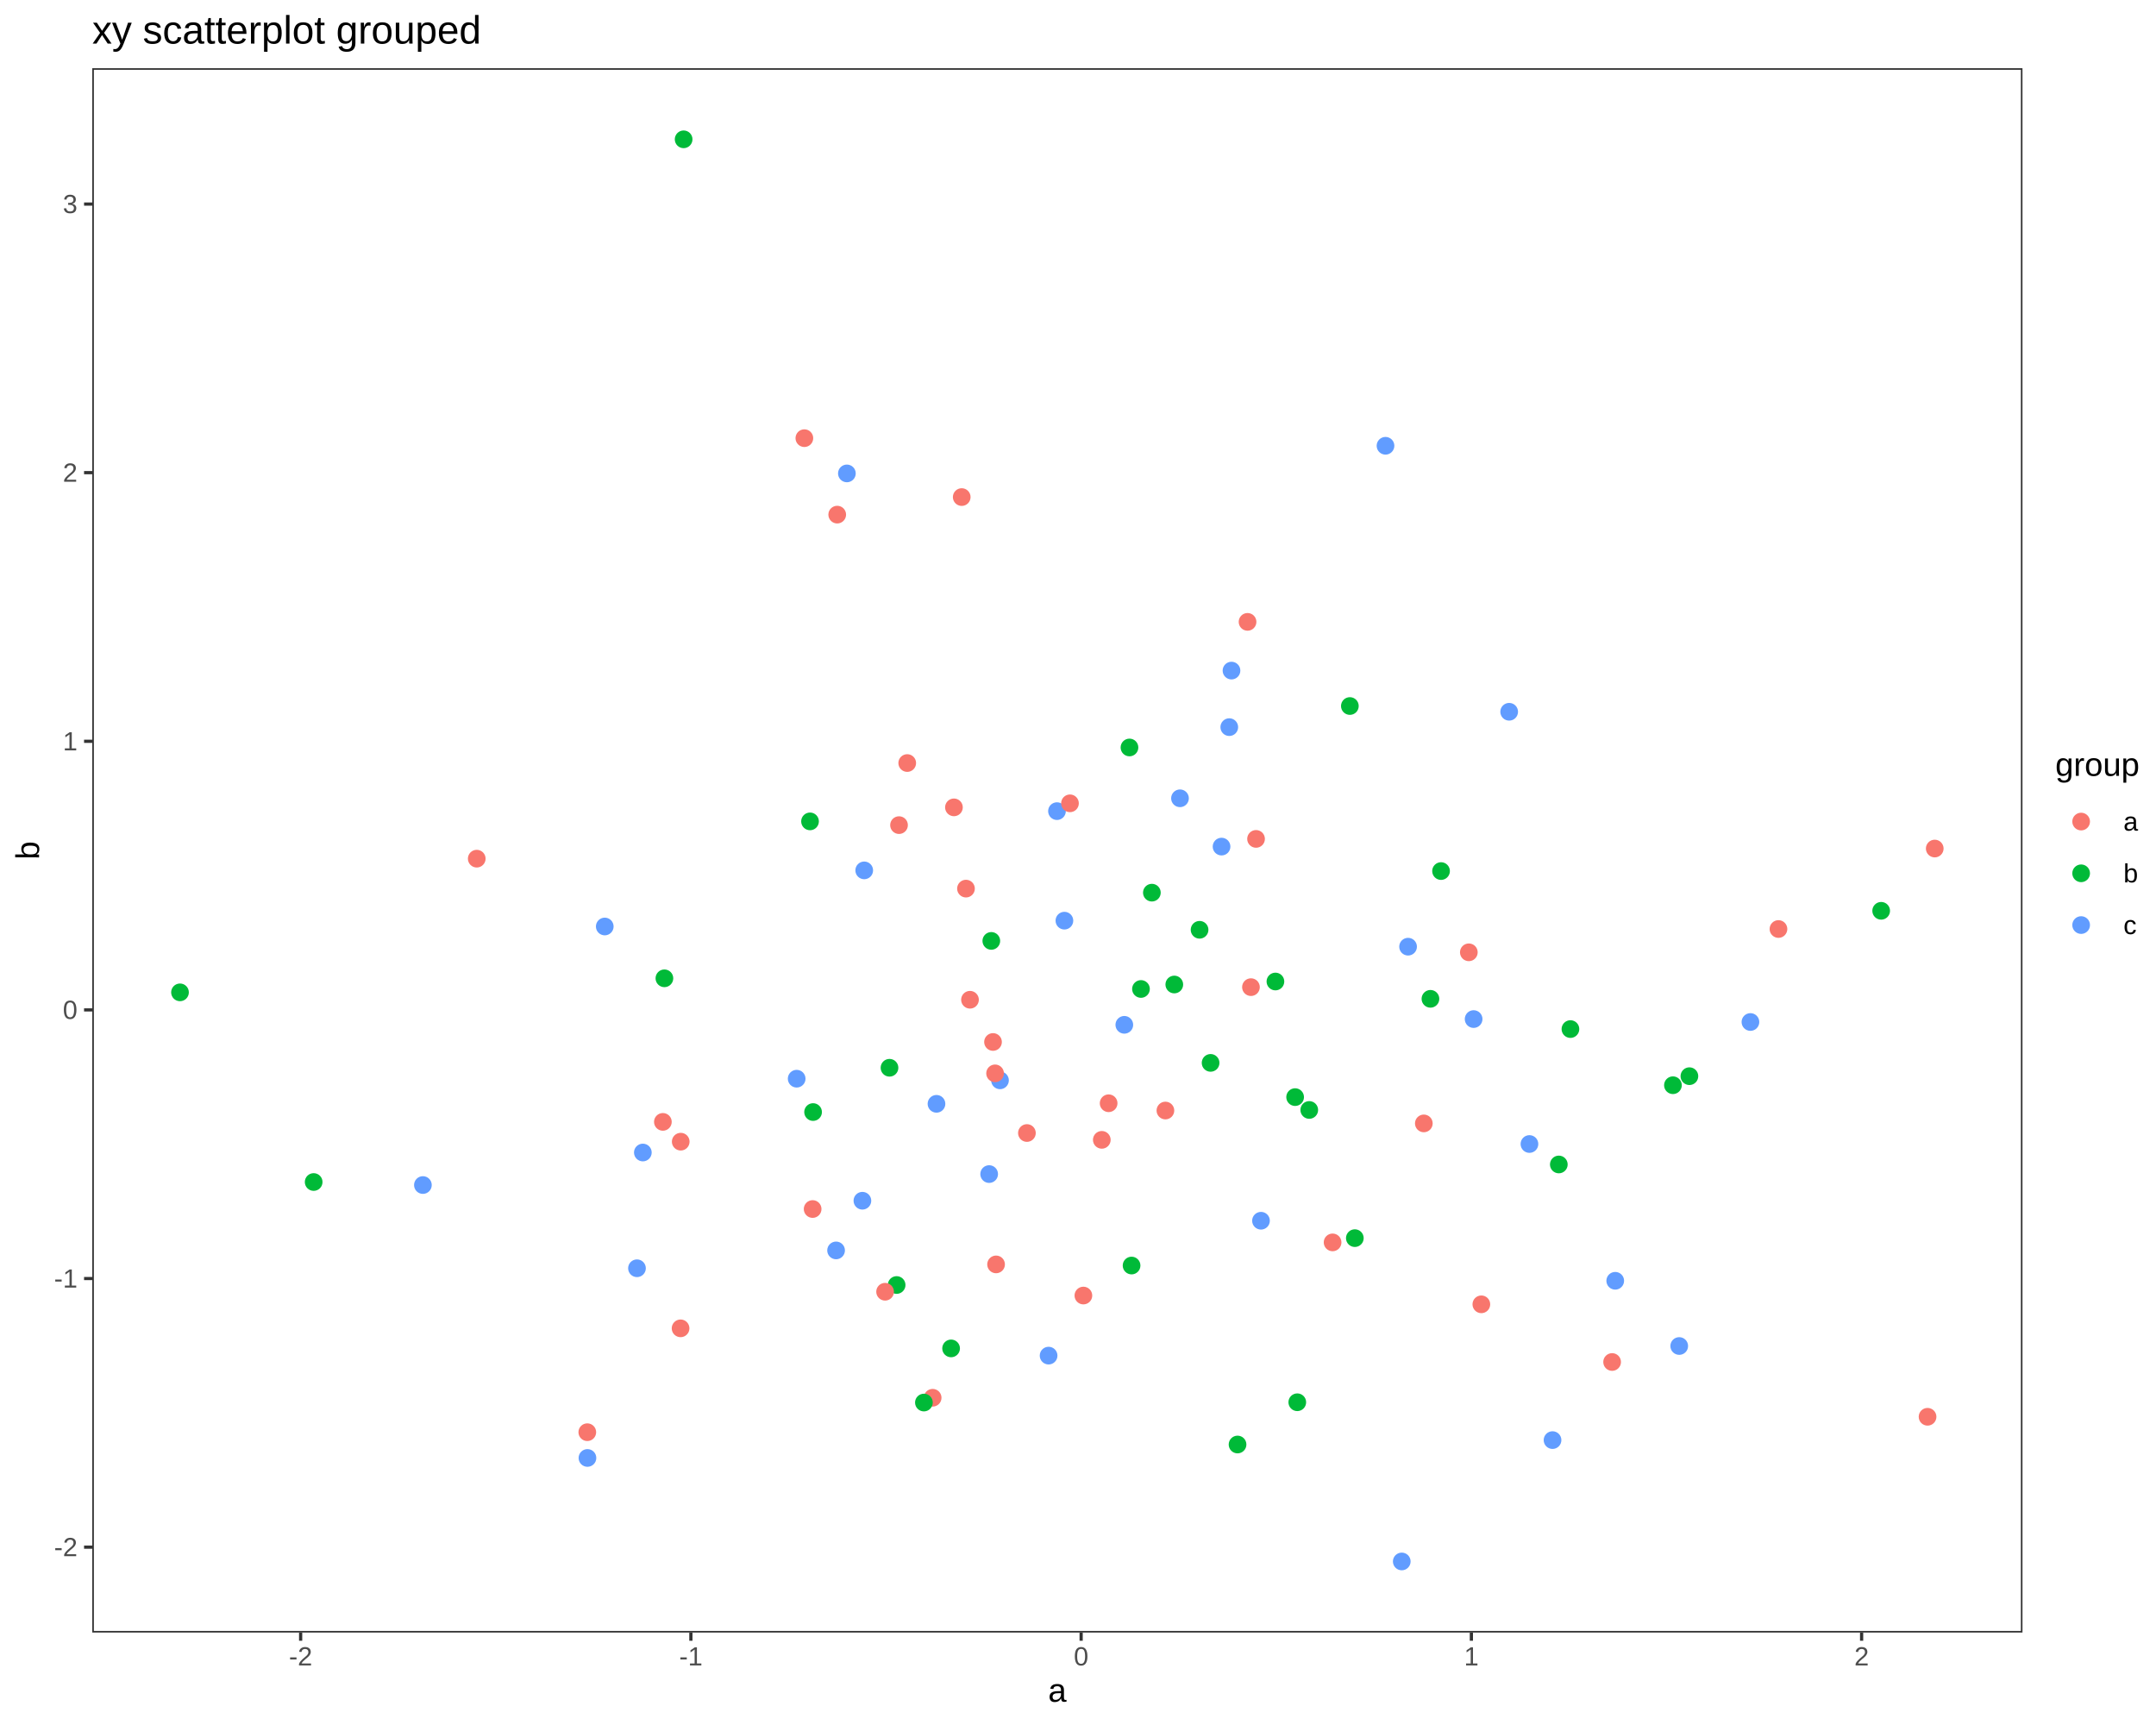
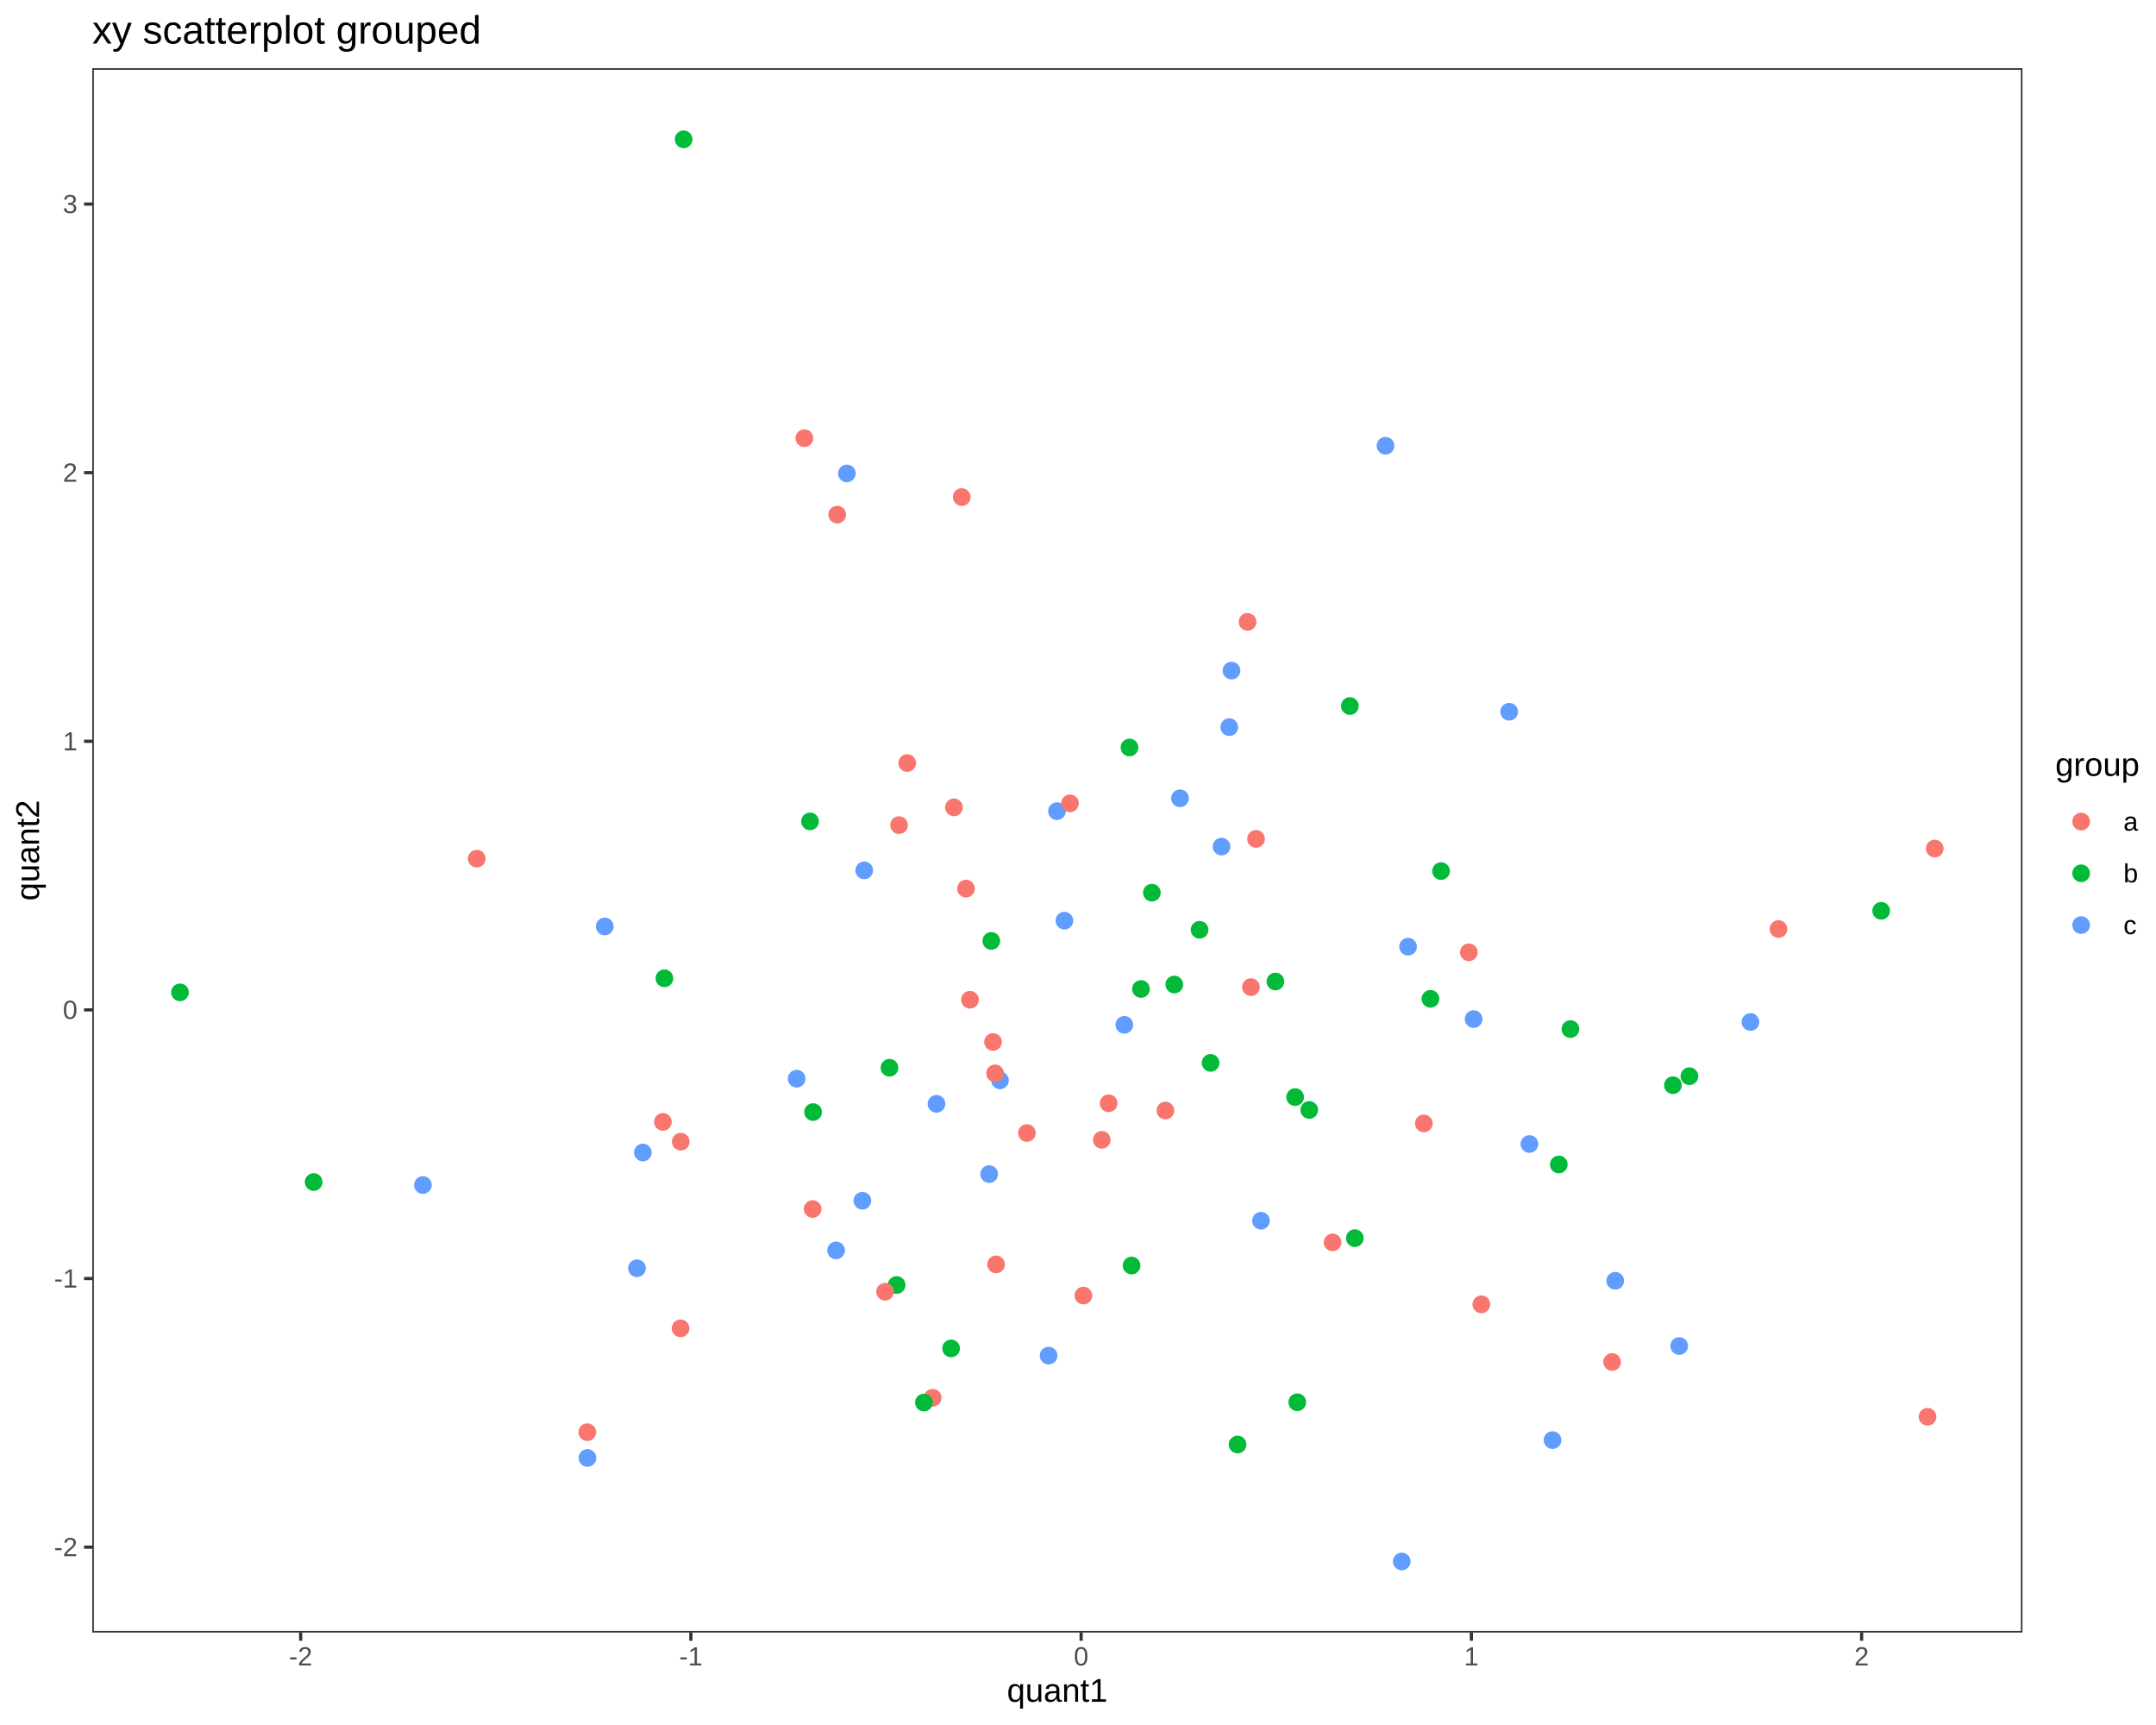
<svg xmlns="http://www.w3.org/2000/svg" viewBox="0 0 720.00 576.00">
  <defs>
    <style type="text/css">
    line, polyline, polygon, path, rect, circle {
      fill: none;
      stroke: #000000;
      stroke-linecap: round;
      stroke-linejoin: round;
      stroke-miterlimit: 10.00;
    }
  </style>
  </defs>
  <rect width="100%" height="100%" style="stroke: none; fill: #FFFFFF;" />
  <rect x="0.00" y="0.00" width="720.00" height="576.00" style="stroke-width: 1.07; stroke: #FFFFFF; fill: #FFFFFF;" />
  <defs>
    <clipPath id="cpMzAuODF8Njc1LjQxfDU0NS4xM3wyMi43Nw==">
      <rect x="30.81" y="22.77" width="644.60" height="522.36" />
    </clipPath>
  </defs>
  <rect x="30.81" y="22.77" width="644.60" height="522.36" style="stroke-width: 1.07; stroke: none; fill: #FFFFFF;" clip-path="url(#cpMzAuODF8Njc1LjQxfDU0NS4xM3wyMi43Nw==)" />
  <circle cx="288.00" cy="400.94" r="1.95pt" style="stroke-width: 0.71; stroke: #619CFF; fill: #619CFF;" clip-path="url(#cpMzAuODF8Njc1LjQxfDU0NS4xM3wyMi43Nw==)" />
  <circle cx="331.05" cy="314.18" r="1.95pt" style="stroke-width: 0.71; stroke: #00BA38; fill: #00BA38;" clip-path="url(#cpMzAuODF8Njc1LjQxfDU0NS4xM3wyMi43Nw==)" />
  <circle cx="564.18" cy="359.35" r="1.95pt" style="stroke-width: 0.71; stroke: #00BA38; fill: #00BA38;" clip-path="url(#cpMzAuODF8Njc1LjQxfDU0NS4xM3wyMi43Nw==)" />
  <circle cx="370.23" cy="368.39" r="1.95pt" style="stroke-width: 0.71; stroke: #F8766D; fill: #F8766D;" clip-path="url(#cpMzAuODF8Njc1LjQxfDU0NS4xM3wyMi43Nw==)" />
  <circle cx="377.89" cy="422.58" r="1.95pt" style="stroke-width: 0.71; stroke: #00BA38; fill: #00BA38;" clip-path="url(#cpMzAuODF8Njc1LjQxfDU0NS4xM3wyMi43Nw==)" />
  <circle cx="584.56" cy="341.26" r="1.95pt" style="stroke-width: 0.71; stroke: #619CFF; fill: #619CFF;" clip-path="url(#cpMzAuODF8Njc1LjQxfDU0NS4xM3wyMi43Nw==)" />
  <circle cx="421.11" cy="407.62" r="1.95pt" style="stroke-width: 0.71; stroke: #619CFF; fill: #619CFF;" clip-path="url(#cpMzAuODF8Njc1LjQxfDU0NS4xM3wyMi43Nw==)" />
  <circle cx="196.18" cy="486.83" r="1.95pt" style="stroke-width: 0.71; stroke: #619CFF; fill: #619CFF;" clip-path="url(#cpMzAuODF8Njc1LjQxfDU0NS4xM3wyMi43Nw==)" />
  <circle cx="271.53" cy="371.33" r="1.95pt" style="stroke-width: 0.71; stroke: #00BA38; fill: #00BA38;" clip-path="url(#cpMzAuODF8Njc1LjQxfDU0NS4xM3wyMi43Nw==)" />
  <circle cx="302.97" cy="254.79" r="1.95pt" style="stroke-width: 0.71; stroke: #F8766D; fill: #F8766D;" clip-path="url(#cpMzAuODF8Njc1LjQxfDU0NS4xM3wyMi43Nw==)" />
  <circle cx="520.57" cy="388.83" r="1.95pt" style="stroke-width: 0.71; stroke: #00BA38; fill: #00BA38;" clip-path="url(#cpMzAuODF8Njc1LjQxfDU0NS4xM3wyMi43Nw==)" />
  <circle cx="407.94" cy="282.69" r="1.95pt" style="stroke-width: 0.71; stroke: #619CFF; fill: #619CFF;" clip-path="url(#cpMzAuODF8Njc1LjQxfDU0NS4xM3wyMi43Nw==)" />
  <circle cx="413.28" cy="482.34" r="1.95pt" style="stroke-width: 0.71; stroke: #00BA38; fill: #00BA38;" clip-path="url(#cpMzAuODF8Njc1LjQxfDU0NS4xM3wyMi43Nw==)" />
  <circle cx="375.47" cy="342.20" r="1.95pt" style="stroke-width: 0.71; stroke: #619CFF; fill: #619CFF;" clip-path="url(#cpMzAuODF8Njc1LjQxfDU0NS4xM3wyMi43Nw==)" />
  <circle cx="288.61" cy="290.63" r="1.95pt" style="stroke-width: 0.71; stroke: #619CFF; fill: #619CFF;" clip-path="url(#cpMzAuODF8Njc1LjQxfDU0NS4xM3wyMi43Nw==)" />
  <circle cx="593.92" cy="310.21" r="1.95pt" style="stroke-width: 0.71; stroke: #F8766D; fill: #F8766D;" clip-path="url(#cpMzAuODF8Njc1LjQxfDU0NS4xM3wyMi43Nw==)" />
  <circle cx="425.93" cy="327.74" r="1.95pt" style="stroke-width: 0.71; stroke: #00BA38; fill: #00BA38;" clip-path="url(#cpMzAuODF8Njc1LjQxfDU0NS4xM3wyMi43Nw==)" />
  <circle cx="104.75" cy="394.69" r="1.95pt" style="stroke-width: 0.71; stroke: #00BA38; fill: #00BA38;" clip-path="url(#cpMzAuODF8Njc1LjQxfDU0NS4xM3wyMi43Nw==)" />
  <circle cx="452.45" cy="413.43" r="1.95pt" style="stroke-width: 0.71; stroke: #00BA38; fill: #00BA38;" clip-path="url(#cpMzAuODF8Njc1LjQxfDU0NS4xM3wyMi43Nw==)" />
  <circle cx="299.43" cy="429.08" r="1.95pt" style="stroke-width: 0.71; stroke: #00BA38; fill: #00BA38;" clip-path="url(#cpMzAuODF8Njc1LjQxfDU0NS4xM3wyMi43Nw==)" />
  <circle cx="221.88" cy="326.67" r="1.95pt" style="stroke-width: 0.71; stroke: #00BA38; fill: #00BA38;" clip-path="url(#cpMzAuODF8Njc1LjQxfDU0NS4xM3wyMi43Nw==)" />
  <circle cx="332.64" cy="422.20" r="1.95pt" style="stroke-width: 0.71; stroke: #F8766D; fill: #F8766D;" clip-path="url(#cpMzAuODF8Njc1LjQxfDU0NS4xM3wyMi43Nw==)" />
  <circle cx="227.33" cy="381.22" r="1.95pt" style="stroke-width: 0.71; stroke: #F8766D; fill: #F8766D;" clip-path="url(#cpMzAuODF8Njc1LjQxfDU0NS4xM3wyMi43Nw==)" />
  <circle cx="266.05" cy="360.19" r="1.95pt" style="stroke-width: 0.71; stroke: #619CFF; fill: #619CFF;" clip-path="url(#cpMzAuODF8Njc1LjQxfDU0NS4xM3wyMi43Nw==)" />
  <circle cx="279.59" cy="171.84" r="1.95pt" style="stroke-width: 0.71; stroke: #F8766D; fill: #F8766D;" clip-path="url(#cpMzAuODF8Njc1LjQxfDU0NS4xM3wyMi43Nw==)" />
  <circle cx="141.23" cy="395.70" r="1.95pt" style="stroke-width: 0.71; stroke: #619CFF; fill: #619CFF;" clip-path="url(#cpMzAuODF8Njc1LjQxfDU0NS4xM3wyMi43Nw==)" />
  <circle cx="470.23" cy="316.11" r="1.95pt" style="stroke-width: 0.71; stroke: #619CFF; fill: #619CFF;" clip-path="url(#cpMzAuODF8Njc1LjQxfDU0NS4xM3wyMi43Nw==)" />
  <circle cx="381.03" cy="330.23" r="1.95pt" style="stroke-width: 0.71; stroke: #00BA38; fill: #00BA38;" clip-path="url(#cpMzAuODF8Njc1LjQxfDU0NS4xM3wyMi43Nw==)" />
  <circle cx="212.72" cy="423.49" r="1.95pt" style="stroke-width: 0.71; stroke: #619CFF; fill: #619CFF;" clip-path="url(#cpMzAuODF8Njc1LjQxfDU0NS4xM3wyMi43Nw==)" />
  <circle cx="524.45" cy="343.62" r="1.95pt" style="stroke-width: 0.71; stroke: #00BA38; fill: #00BA38;" clip-path="url(#cpMzAuODF8Njc1LjQxfDU0NS4xM3wyMi43Nw==)" />
  <circle cx="416.62" cy="207.65" r="1.95pt" style="stroke-width: 0.71; stroke: #F8766D; fill: #F8766D;" clip-path="url(#cpMzAuODF8Njc1LjQxfDU0NS4xM3wyMi43Nw==)" />
  <circle cx="322.59" cy="296.72" r="1.95pt" style="stroke-width: 0.71; stroke: #F8766D; fill: #F8766D;" clip-path="url(#cpMzAuODF8Njc1LjQxfDU0NS4xM3wyMi43Nw==)" />
  <circle cx="477.70" cy="333.52" r="1.95pt" style="stroke-width: 0.71; stroke: #00BA38; fill: #00BA38;" clip-path="url(#cpMzAuODF8Njc1LjQxfDU0NS4xM3wyMi43Nw==)" />
  <circle cx="475.49" cy="375.12" r="1.95pt" style="stroke-width: 0.71; stroke: #F8766D; fill: #F8766D;" clip-path="url(#cpMzAuODF8Njc1LjQxfDU0NS4xM3wyMi43Nw==)" />
  <circle cx="468.12" cy="521.39" r="1.95pt" style="stroke-width: 0.71; stroke: #619CFF; fill: #619CFF;" clip-path="url(#cpMzAuODF8Njc1LjQxfDU0NS4xM3wyMi43Nw==)" />
  <circle cx="450.79" cy="235.75" r="1.95pt" style="stroke-width: 0.71; stroke: #00BA38; fill: #00BA38;" clip-path="url(#cpMzAuODF8Njc1LjQxfDU0NS4xM3wyMi43Nw==)" />
  <circle cx="433.23" cy="468.23" r="1.95pt" style="stroke-width: 0.71; stroke: #00BA38; fill: #00BA38;" clip-path="url(#cpMzAuODF8Njc1LjQxfDU0NS4xM3wyMi43Nw==)" />
  <circle cx="352.98" cy="270.85" r="1.95pt" style="stroke-width: 0.71; stroke: #619CFF; fill: #619CFF;" clip-path="url(#cpMzAuODF8Njc1LjQxfDU0NS4xM3wyMi43Nw==)" />
  <circle cx="321.17" cy="165.98" r="1.95pt" style="stroke-width: 0.71; stroke: #F8766D; fill: #F8766D;" clip-path="url(#cpMzAuODF8Njc1LjQxfDU0NS4xM3wyMi43Nw==)" />
  <circle cx="311.46" cy="466.73" r="1.95pt" style="stroke-width: 0.71; stroke: #F8766D; fill: #F8766D;" clip-path="url(#cpMzAuODF8Njc1LjQxfDU0NS4xM3wyMi43Nw==)" />
  <circle cx="270.51" cy="274.27" r="1.95pt" style="stroke-width: 0.71; stroke: #00BA38; fill: #00BA38;" clip-path="url(#cpMzAuODF8Njc1LjQxfDU0NS4xM3wyMi43Nw==)" />
  <circle cx="333.95" cy="360.74" r="1.95pt" style="stroke-width: 0.71; stroke: #619CFF; fill: #619CFF;" clip-path="url(#cpMzAuODF8Njc1LjQxfDU0NS4xM3wyMi43Nw==)" />
  <circle cx="196.13" cy="478.23" r="1.95pt" style="stroke-width: 0.71; stroke: #F8766D; fill: #F8766D;" clip-path="url(#cpMzAuODF8Njc1LjQxfDU0NS4xM3wyMi43Nw==)" />
  <circle cx="643.71" cy="473.08" r="1.95pt" style="stroke-width: 0.71; stroke: #F8766D; fill: #F8766D;" clip-path="url(#cpMzAuODF8Njc1LjQxfDU0NS4xM3wyMi43Nw==)" />
  <circle cx="518.47" cy="480.87" r="1.95pt" style="stroke-width: 0.71; stroke: #619CFF; fill: #619CFF;" clip-path="url(#cpMzAuODF8Njc1LjQxfDU0NS4xM3wyMi43Nw==)" />
  <circle cx="214.68" cy="384.84" r="1.95pt" style="stroke-width: 0.71; stroke: #619CFF; fill: #619CFF;" clip-path="url(#cpMzAuODF8Njc1LjQxfDU0NS4xM3wyMi43Nw==)" />
  <circle cx="308.54" cy="468.33" r="1.95pt" style="stroke-width: 0.71; stroke: #00BA38; fill: #00BA38;" clip-path="url(#cpMzAuODF8Njc1LjQxfDU0NS4xM3wyMi43Nw==)" />
  <circle cx="300.23" cy="275.52" r="1.95pt" style="stroke-width: 0.71; stroke: #F8766D; fill: #F8766D;" clip-path="url(#cpMzAuODF8Njc1LjQxfDU0NS4xM3wyMi43Nw==)" />
  <circle cx="462.69" cy="148.85" r="1.95pt" style="stroke-width: 0.71; stroke: #619CFF; fill: #619CFF;" clip-path="url(#cpMzAuODF8Njc1LjQxfDU0NS4xM3wyMi43Nw==)" />
  <circle cx="350.18" cy="452.66" r="1.95pt" style="stroke-width: 0.71; stroke: #619CFF; fill: #619CFF;" clip-path="url(#cpMzAuODF8Njc1LjQxfDU0NS4xM3wyMi43Nw==)" />
  <circle cx="394.06" cy="266.56" r="1.95pt" style="stroke-width: 0.71; stroke: #619CFF; fill: #619CFF;" clip-path="url(#cpMzAuODF8Njc1LjQxfDU0NS4xM3wyMi43Nw==)" />
  <circle cx="357.32" cy="268.24" r="1.95pt" style="stroke-width: 0.71; stroke: #F8766D; fill: #F8766D;" clip-path="url(#cpMzAuODF8Njc1LjQxfDU0NS4xM3wyMi43Nw==)" />
  <circle cx="355.46" cy="307.42" r="1.95pt" style="stroke-width: 0.71; stroke: #619CFF; fill: #619CFF;" clip-path="url(#cpMzAuODF8Njc1LjQxfDU0NS4xM3wyMi43Nw==)" />
  <circle cx="539.41" cy="427.67" r="1.95pt" style="stroke-width: 0.71; stroke: #619CFF; fill: #619CFF;" clip-path="url(#cpMzAuODF8Njc1LjQxfDU0NS4xM3wyMi43Nw==)" />
  <circle cx="331.62" cy="347.93" r="1.95pt" style="stroke-width: 0.71; stroke: #F8766D; fill: #F8766D;" clip-path="url(#cpMzAuODF8Njc1LjQxfDU0NS4xM3wyMi43Nw==)" />
  <circle cx="558.68" cy="362.37" r="1.95pt" style="stroke-width: 0.71; stroke: #00BA38; fill: #00BA38;" clip-path="url(#cpMzAuODF8Njc1LjQxfDU0NS4xM3wyMi43Nw==)" />
  <circle cx="159.21" cy="286.72" r="1.95pt" style="stroke-width: 0.71; stroke: #F8766D; fill: #F8766D;" clip-path="url(#cpMzAuODF8Njc1LjQxfDU0NS4xM3wyMi43Nw==)" />
  <circle cx="437.23" cy="370.63" r="1.95pt" style="stroke-width: 0.71; stroke: #00BA38; fill: #00BA38;" clip-path="url(#cpMzAuODF8Njc1LjQxfDU0NS4xM3wyMi43Nw==)" />
  <circle cx="377.19" cy="249.59" r="1.95pt" style="stroke-width: 0.71; stroke: #00BA38; fill: #00BA38;" clip-path="url(#cpMzAuODF8Njc1LjQxfDU0NS4xM3wyMi43Nw==)" />
  <circle cx="389.19" cy="370.82" r="1.95pt" style="stroke-width: 0.71; stroke: #F8766D; fill: #F8766D;" clip-path="url(#cpMzAuODF8Njc1LjQxfDU0NS4xM3wyMi43Nw==)" />
  <circle cx="410.52" cy="242.80" r="1.95pt" style="stroke-width: 0.71; stroke: #619CFF; fill: #619CFF;" clip-path="url(#cpMzAuODF8Njc1LjQxfDU0NS4xM3wyMi43Nw==)" />
  <circle cx="295.58" cy="431.33" r="1.95pt" style="stroke-width: 0.71; stroke: #F8766D; fill: #F8766D;" clip-path="url(#cpMzAuODF8Njc1LjQxfDU0NS4xM3wyMi43Nw==)" />
  <circle cx="317.62" cy="450.25" r="1.95pt" style="stroke-width: 0.71; stroke: #00BA38; fill: #00BA38;" clip-path="url(#cpMzAuODF8Njc1LjQxfDU0NS4xM3wyMi43Nw==)" />
  <circle cx="228.30" cy="46.52" r="1.95pt" style="stroke-width: 0.71; stroke: #00BA38; fill: #00BA38;" clip-path="url(#cpMzAuODF8Njc1LjQxfDU0NS4xM3wyMi43Nw==)" />
  <circle cx="221.37" cy="374.61" r="1.95pt" style="stroke-width: 0.71; stroke: #F8766D; fill: #F8766D;" clip-path="url(#cpMzAuODF8Njc1LjQxfDU0NS4xM3wyMi43Nw==)" />
  <circle cx="400.60" cy="310.47" r="1.95pt" style="stroke-width: 0.71; stroke: #00BA38; fill: #00BA38;" clip-path="url(#cpMzAuODF8Njc1LjQxfDU0NS4xM3wyMi43Nw==)" />
  <circle cx="419.46" cy="280.12" r="1.95pt" style="stroke-width: 0.71; stroke: #F8766D; fill: #F8766D;" clip-path="url(#cpMzAuODF8Njc1LjQxfDU0NS4xM3wyMi43Nw==)" />
  <circle cx="367.95" cy="380.61" r="1.95pt" style="stroke-width: 0.71; stroke: #F8766D; fill: #F8766D;" clip-path="url(#cpMzAuODF8Njc1LjQxfDU0NS4xM3wyMi43Nw==)" />
  <circle cx="481.24" cy="290.86" r="1.95pt" style="stroke-width: 0.71; stroke: #00BA38; fill: #00BA38;" clip-path="url(#cpMzAuODF8Njc1LjQxfDU0NS4xM3wyMi43Nw==)" />
  <circle cx="628.22" cy="304.13" r="1.95pt" style="stroke-width: 0.71; stroke: #00BA38; fill: #00BA38;" clip-path="url(#cpMzAuODF8Njc1LjQxfDU0NS4xM3wyMi43Nw==)" />
  <circle cx="297.05" cy="356.54" r="1.95pt" style="stroke-width: 0.71; stroke: #00BA38; fill: #00BA38;" clip-path="url(#cpMzAuODF8Njc1LjQxfDU0NS4xM3wyMi43Nw==)" />
  <circle cx="60.11" cy="331.36" r="1.95pt" style="stroke-width: 0.71; stroke: #00BA38; fill: #00BA38;" clip-path="url(#cpMzAuODF8Njc1LjQxfDU0NS4xM3wyMi43Nw==)" />
  <circle cx="492.12" cy="340.28" r="1.95pt" style="stroke-width: 0.71; stroke: #619CFF; fill: #619CFF;" clip-path="url(#cpMzAuODF8Njc1LjQxfDU0NS4xM3wyMi43Nw==)" />
  <circle cx="268.62" cy="146.31" r="1.95pt" style="stroke-width: 0.71; stroke: #F8766D; fill: #F8766D;" clip-path="url(#cpMzAuODF8Njc1LjQxfDU0NS4xM3wyMi43Nw==)" />
  <circle cx="271.38" cy="403.71" r="1.95pt" style="stroke-width: 0.71; stroke: #F8766D; fill: #F8766D;" clip-path="url(#cpMzAuODF8Njc1LjQxfDU0NS4xM3wyMi43Nw==)" />
  <circle cx="494.70" cy="435.53" r="1.95pt" style="stroke-width: 0.71; stroke: #F8766D; fill: #F8766D;" clip-path="url(#cpMzAuODF8Njc1LjQxfDU0NS4xM3wyMi43Nw==)" />
  <circle cx="323.93" cy="333.83" r="1.95pt" style="stroke-width: 0.71; stroke: #F8766D; fill: #F8766D;" clip-path="url(#cpMzAuODF8Njc1LjQxfDU0NS4xM3wyMi43Nw==)" />
  <circle cx="201.96" cy="309.37" r="1.95pt" style="stroke-width: 0.71; stroke: #619CFF; fill: #619CFF;" clip-path="url(#cpMzAuODF8Njc1LjQxfDU0NS4xM3wyMi43Nw==)" />
  <circle cx="384.67" cy="298.07" r="1.95pt" style="stroke-width: 0.71; stroke: #00BA38; fill: #00BA38;" clip-path="url(#cpMzAuODF8Njc1LjQxfDU0NS4xM3wyMi43Nw==)" />
  <circle cx="342.94" cy="378.33" r="1.95pt" style="stroke-width: 0.71; stroke: #F8766D; fill: #F8766D;" clip-path="url(#cpMzAuODF8Njc1LjQxfDU0NS4xM3wyMi43Nw==)" />
  <circle cx="361.80" cy="432.60" r="1.95pt" style="stroke-width: 0.71; stroke: #F8766D; fill: #F8766D;" clip-path="url(#cpMzAuODF8Njc1LjQxfDU0NS4xM3wyMi43Nw==)" />
  <circle cx="411.26" cy="223.92" r="1.95pt" style="stroke-width: 0.71; stroke: #619CFF; fill: #619CFF;" clip-path="url(#cpMzAuODF8Njc1LjQxfDU0NS4xM3wyMi43Nw==)" />
  <circle cx="312.74" cy="368.58" r="1.95pt" style="stroke-width: 0.71; stroke: #619CFF; fill: #619CFF;" clip-path="url(#cpMzAuODF8Njc1LjQxfDU0NS4xM3wyMi43Nw==)" />
  <circle cx="445.02" cy="414.85" r="1.95pt" style="stroke-width: 0.71; stroke: #F8766D; fill: #F8766D;" clip-path="url(#cpMzAuODF8Njc1LjQxfDU0NS4xM3wyMi43Nw==)" />
  <circle cx="332.31" cy="358.41" r="1.95pt" style="stroke-width: 0.71; stroke: #F8766D; fill: #F8766D;" clip-path="url(#cpMzAuODF8Njc1LjQxfDU0NS4xM3wyMi43Nw==)" />
  <circle cx="404.28" cy="354.91" r="1.95pt" style="stroke-width: 0.71; stroke: #00BA38; fill: #00BA38;" clip-path="url(#cpMzAuODF8Njc1LjQxfDU0NS4xM3wyMi43Nw==)" />
  <circle cx="503.99" cy="237.67" r="1.95pt" style="stroke-width: 0.71; stroke: #619CFF; fill: #619CFF;" clip-path="url(#cpMzAuODF8Njc1LjQxfDU0NS4xM3wyMi43Nw==)" />
  <circle cx="417.76" cy="329.62" r="1.95pt" style="stroke-width: 0.71; stroke: #F8766D; fill: #F8766D;" clip-path="url(#cpMzAuODF8Njc1LjQxfDU0NS4xM3wyMi43Nw==)" />
  <circle cx="318.57" cy="269.59" r="1.95pt" style="stroke-width: 0.71; stroke: #F8766D; fill: #F8766D;" clip-path="url(#cpMzAuODF8Njc1LjQxfDU0NS4xM3wyMi43Nw==)" />
  <circle cx="510.76" cy="382.00" r="1.95pt" style="stroke-width: 0.71; stroke: #619CFF; fill: #619CFF;" clip-path="url(#cpMzAuODF8Njc1LjQxfDU0NS4xM3wyMi43Nw==)" />
  <circle cx="490.52" cy="317.99" r="1.95pt" style="stroke-width: 0.71; stroke: #F8766D; fill: #F8766D;" clip-path="url(#cpMzAuODF8Njc1LjQxfDU0NS4xM3wyMi43Nw==)" />
  <circle cx="432.51" cy="366.34" r="1.95pt" style="stroke-width: 0.71; stroke: #00BA38; fill: #00BA38;" clip-path="url(#cpMzAuODF8Njc1LjQxfDU0NS4xM3wyMi43Nw==)" />
  <circle cx="392.16" cy="328.74" r="1.95pt" style="stroke-width: 0.71; stroke: #00BA38; fill: #00BA38;" clip-path="url(#cpMzAuODF8Njc1LjQxfDU0NS4xM3wyMi43Nw==)" />
  <circle cx="279.21" cy="417.53" r="1.95pt" style="stroke-width: 0.71; stroke: #619CFF; fill: #619CFF;" clip-path="url(#cpMzAuODF8Njc1LjQxfDU0NS4xM3wyMi43Nw==)" />
  <circle cx="538.37" cy="454.79" r="1.95pt" style="stroke-width: 0.71; stroke: #F8766D; fill: #F8766D;" clip-path="url(#cpMzAuODF8Njc1LjQxfDU0NS4xM3wyMi43Nw==)" />
  <circle cx="282.82" cy="158.08" r="1.95pt" style="stroke-width: 0.71; stroke: #619CFF; fill: #619CFF;" clip-path="url(#cpMzAuODF8Njc1LjQxfDU0NS4xM3wyMi43Nw==)" />
  <circle cx="646.11" cy="283.34" r="1.95pt" style="stroke-width: 0.71; stroke: #F8766D; fill: #F8766D;" clip-path="url(#cpMzAuODF8Njc1LjQxfDU0NS4xM3wyMi43Nw==)" />
  <circle cx="560.78" cy="449.45" r="1.95pt" style="stroke-width: 0.71; stroke: #619CFF; fill: #619CFF;" clip-path="url(#cpMzAuODF8Njc1LjQxfDU0NS4xM3wyMi43Nw==)" />
  <circle cx="330.33" cy="392.04" r="1.95pt" style="stroke-width: 0.71; stroke: #619CFF; fill: #619CFF;" clip-path="url(#cpMzAuODF8Njc1LjQxfDU0NS4xM3wyMi43Nw==)" />
  <circle cx="227.28" cy="443.55" r="1.95pt" style="stroke-width: 0.71; stroke: #F8766D; fill: #F8766D;" clip-path="url(#cpMzAuODF8Njc1LjQxfDU0NS4xM3wyMi43Nw==)" />
  <rect x="30.81" y="22.77" width="644.60" height="522.36" style="stroke-width: 1.07; stroke: #333333;" clip-path="url(#cpMzAuODF8Njc1LjQxfDU0NS4xM3wyMi43Nw==)" />
  <defs>
    <clipPath id="cpMC4wMHw3MjAuMDB8NTc2LjAwfDAuMDA=">
      <rect x="0.00" y="0.00" width="720.00" height="576.00" />
    </clipPath>
  </defs>
  <g clip-path="url(#cpMC4wMHw3MjAuMDB8NTc2LjAwfDAuMDA=)">
    <text x="18.06" y="519.63" style="font-size: 8.80px; fill: #4D4D4D; font-family: Liberation Sans;" textLength="7.81px" lengthAdjust="spacingAndGlyphs">-2</text>
  </g>
  <g clip-path="url(#cpMC4wMHw3MjAuMDB8NTc2LjAwfDAuMDA=)">
    <text x="18.06" y="429.94" style="font-size: 8.80px; fill: #4D4D4D; font-family: Liberation Sans;" textLength="7.81px" lengthAdjust="spacingAndGlyphs">-1</text>
  </g>
  <g clip-path="url(#cpMC4wMHw3MjAuMDB8NTc2LjAwfDAuMDA=)">
    <text x="20.98" y="340.24" style="font-size: 8.80px; fill: #4D4D4D; font-family: Liberation Sans;" textLength="4.89px" lengthAdjust="spacingAndGlyphs">0</text>
  </g>
  <g clip-path="url(#cpMC4wMHw3MjAuMDB8NTc2LjAwfDAuMDA=)">
    <text x="20.98" y="250.55" style="font-size: 8.80px; fill: #4D4D4D; font-family: Liberation Sans;" textLength="4.89px" lengthAdjust="spacingAndGlyphs">1</text>
  </g>
  <g clip-path="url(#cpMC4wMHw3MjAuMDB8NTc2LjAwfDAuMDA=)">
    <text x="20.98" y="160.85" style="font-size: 8.80px; fill: #4D4D4D; font-family: Liberation Sans;" textLength="4.89px" lengthAdjust="spacingAndGlyphs">2</text>
  </g>
  <g clip-path="url(#cpMC4wMHw3MjAuMDB8NTc2LjAwfDAuMDA=)">
    <text x="20.98" y="71.16" style="font-size: 8.80px; fill: #4D4D4D; font-family: Liberation Sans;" textLength="4.89px" lengthAdjust="spacingAndGlyphs">3</text>
  </g>
  <polyline points="28.07,516.61 30.81,516.61 " style="stroke-width: 1.07; stroke: #333333; stroke-linecap: butt;" clip-path="url(#cpMC4wMHw3MjAuMDB8NTc2LjAwfDAuMDA=)" />
  <polyline points="28.07,426.92 30.81,426.92 " style="stroke-width: 1.07; stroke: #333333; stroke-linecap: butt;" clip-path="url(#cpMC4wMHw3MjAuMDB8NTc2LjAwfDAuMDA=)" />
  <polyline points="28.07,337.22 30.81,337.22 " style="stroke-width: 1.07; stroke: #333333; stroke-linecap: butt;" clip-path="url(#cpMC4wMHw3MjAuMDB8NTc2LjAwfDAuMDA=)" />
  <polyline points="28.07,247.53 30.81,247.53 " style="stroke-width: 1.07; stroke: #333333; stroke-linecap: butt;" clip-path="url(#cpMC4wMHw3MjAuMDB8NTc2LjAwfDAuMDA=)" />
  <polyline points="28.07,157.83 30.81,157.83 " style="stroke-width: 1.07; stroke: #333333; stroke-linecap: butt;" clip-path="url(#cpMC4wMHw3MjAuMDB8NTc2LjAwfDAuMDA=)" />
  <polyline points="28.07,68.14 30.81,68.14 " style="stroke-width: 1.07; stroke: #333333; stroke-linecap: butt;" clip-path="url(#cpMC4wMHw3MjAuMDB8NTc2LjAwfDAuMDA=)" />
  <polyline points="100.40,547.87 100.40,545.13 " style="stroke-width: 1.07; stroke: #333333; stroke-linecap: butt;" clip-path="url(#cpMC4wMHw3MjAuMDB8NTc2LjAwfDAuMDA=)" />
  <polyline points="230.72,547.87 230.72,545.13 " style="stroke-width: 1.07; stroke: #333333; stroke-linecap: butt;" clip-path="url(#cpMC4wMHw3MjAuMDB8NTc2LjAwfDAuMDA=)" />
  <polyline points="361.05,547.87 361.05,545.13 " style="stroke-width: 1.07; stroke: #333333; stroke-linecap: butt;" clip-path="url(#cpMC4wMHw3MjAuMDB8NTc2LjAwfDAuMDA=)" />
  <polyline points="491.37,547.87 491.37,545.13 " style="stroke-width: 1.07; stroke: #333333; stroke-linecap: butt;" clip-path="url(#cpMC4wMHw3MjAuMDB8NTc2LjAwfDAuMDA=)" />
  <polyline points="621.69,547.87 621.69,545.13 " style="stroke-width: 1.07; stroke: #333333; stroke-linecap: butt;" clip-path="url(#cpMC4wMHw3MjAuMDB8NTc2LjAwfDAuMDA=)" />
  <g clip-path="url(#cpMC4wMHw3MjAuMDB8NTc2LjAwfDAuMDA=)">
    <text x="96.49" y="556.11" style="font-size: 8.80px; fill: #4D4D4D; font-family: Liberation Sans;" textLength="7.81px" lengthAdjust="spacingAndGlyphs">-2</text>
  </g>
  <g clip-path="url(#cpMC4wMHw3MjAuMDB8NTc2LjAwfDAuMDA=)">
    <text x="226.82" y="556.11" style="font-size: 8.80px; fill: #4D4D4D; font-family: Liberation Sans;" textLength="7.81px" lengthAdjust="spacingAndGlyphs">-1</text>
  </g>
  <g clip-path="url(#cpMC4wMHw3MjAuMDB8NTc2LjAwfDAuMDA=)">
    <text x="358.60" y="556.11" style="font-size: 8.80px; fill: #4D4D4D; font-family: Liberation Sans;" textLength="4.89px" lengthAdjust="spacingAndGlyphs">0</text>
  </g>
  <g clip-path="url(#cpMC4wMHw3MjAuMDB8NTc2LjAwfDAuMDA=)">
    <text x="488.92" y="556.11" style="font-size: 8.80px; fill: #4D4D4D; font-family: Liberation Sans;" textLength="4.89px" lengthAdjust="spacingAndGlyphs">1</text>
  </g>
  <g clip-path="url(#cpMC4wMHw3MjAuMDB8NTc2LjAwfDAuMDA=)">
    <text x="619.25" y="556.11" style="font-size: 8.80px; fill: #4D4D4D; font-family: Liberation Sans;" textLength="4.89px" lengthAdjust="spacingAndGlyphs">2</text>
  </g>
  <g clip-path="url(#cpMC4wMHw3MjAuMDB8NTc2LjAwfDAuMDA=)">
-     <text x="350.04" y="568.24" style="font-size: 11.00px; font-family: Liberation Sans;" textLength="6.12px" lengthAdjust="spacingAndGlyphs">a</text>
+     <text x="336.26" y="568.24" style="font-size: 11.00px; font-family: Liberation Sans;" textLength="33.69px" lengthAdjust="spacingAndGlyphs">quant1</text>
  </g>
  <g clip-path="url(#cpMC4wMHw3MjAuMDB8NTc2LjAwfDAuMDA=)">
-     <text transform="translate(13.04,287.01) rotate(-90)" style="font-size: 11.00px; font-family: Liberation Sans;" textLength="6.12px" lengthAdjust="spacingAndGlyphs">b</text>
+     <text transform="translate(13.04,300.79) rotate(-90)" style="font-size: 11.00px; font-family: Liberation Sans;" textLength="33.69px" lengthAdjust="spacingAndGlyphs">quant2</text>
  </g>
  <rect x="686.36" y="250.37" width="28.16" height="67.16" style="stroke-width: 1.07; stroke: none; fill: #FFFFFF;" clip-path="url(#cpMC4wMHw3MjAuMDB8NTc2LjAwfDAuMDA=)" />
  <g clip-path="url(#cpMC4wMHw3MjAuMDB8NTc2LjAwfDAuMDA=)">
    <text x="686.36" y="259.07" style="font-size: 11.00px; font-family: Liberation Sans;" textLength="28.16px" lengthAdjust="spacingAndGlyphs">group</text>
  </g>
  <rect x="686.36" y="265.69" width="17.28" height="17.28" style="stroke-width: 1.07; stroke: none; fill: #FFFFFF;" clip-path="url(#cpMC4wMHw3MjAuMDB8NTc2LjAwfDAuMDA=)" />
  <circle cx="695.00" cy="274.33" r="1.95pt" style="stroke-width: 0.71; stroke: #F8766D; fill: #F8766D;" clip-path="url(#cpMC4wMHw3MjAuMDB8NTc2LjAwfDAuMDA=)" />
  <rect x="686.36" y="282.97" width="17.28" height="17.28" style="stroke-width: 1.07; stroke: none; fill: #FFFFFF;" clip-path="url(#cpMC4wMHw3MjAuMDB8NTc2LjAwfDAuMDA=)" />
  <circle cx="695.00" cy="291.61" r="1.95pt" style="stroke-width: 0.71; stroke: #00BA38; fill: #00BA38;" clip-path="url(#cpMC4wMHw3MjAuMDB8NTc2LjAwfDAuMDA=)" />
  <rect x="686.36" y="300.25" width="17.28" height="17.28" style="stroke-width: 1.07; stroke: none; fill: #FFFFFF;" clip-path="url(#cpMC4wMHw3MjAuMDB8NTc2LjAwfDAuMDA=)" />
  <circle cx="695.00" cy="308.89" r="1.95pt" style="stroke-width: 0.71; stroke: #619CFF; fill: #619CFF;" clip-path="url(#cpMC4wMHw3MjAuMDB8NTc2LjAwfDAuMDA=)" />
  <g clip-path="url(#cpMC4wMHw3MjAuMDB8NTc2LjAwfDAuMDA=)">
    <text x="709.12" y="277.36" style="font-size: 8.80px; font-family: Liberation Sans;" textLength="4.89px" lengthAdjust="spacingAndGlyphs">a</text>
  </g>
  <g clip-path="url(#cpMC4wMHw3MjAuMDB8NTc2LjAwfDAuMDA=)">
    <text x="709.12" y="294.64" style="font-size: 8.80px; font-family: Liberation Sans;" textLength="4.89px" lengthAdjust="spacingAndGlyphs">b</text>
  </g>
  <g clip-path="url(#cpMC4wMHw3MjAuMDB8NTc2LjAwfDAuMDA=)">
    <text x="709.12" y="311.92" style="font-size: 8.80px; font-family: Liberation Sans;" textLength="4.41px" lengthAdjust="spacingAndGlyphs">c</text>
  </g>
  <g clip-path="url(#cpMC4wMHw3MjAuMDB8NTc2LjAwfDAuMDA=)">
    <text x="30.81" y="14.56" style="font-size: 13.20px; font-family: Liberation Sans;" textLength="129.66px" lengthAdjust="spacingAndGlyphs">xy scatterplot grouped</text>
  </g>
</svg>
